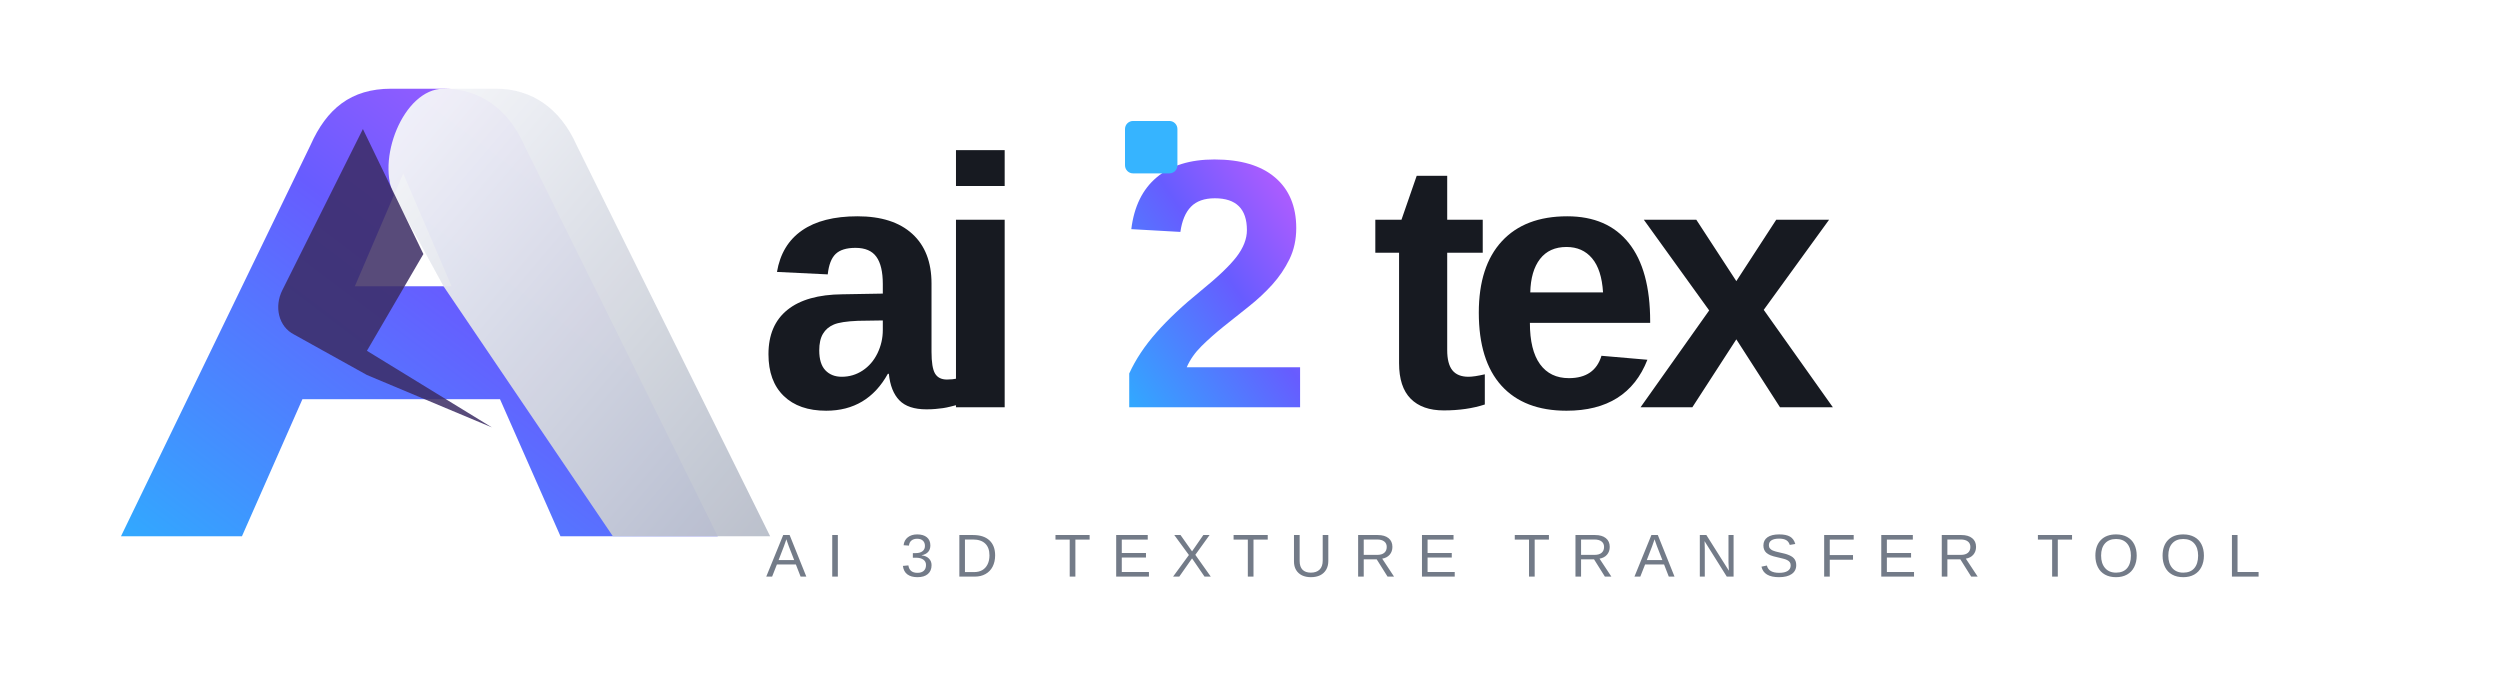
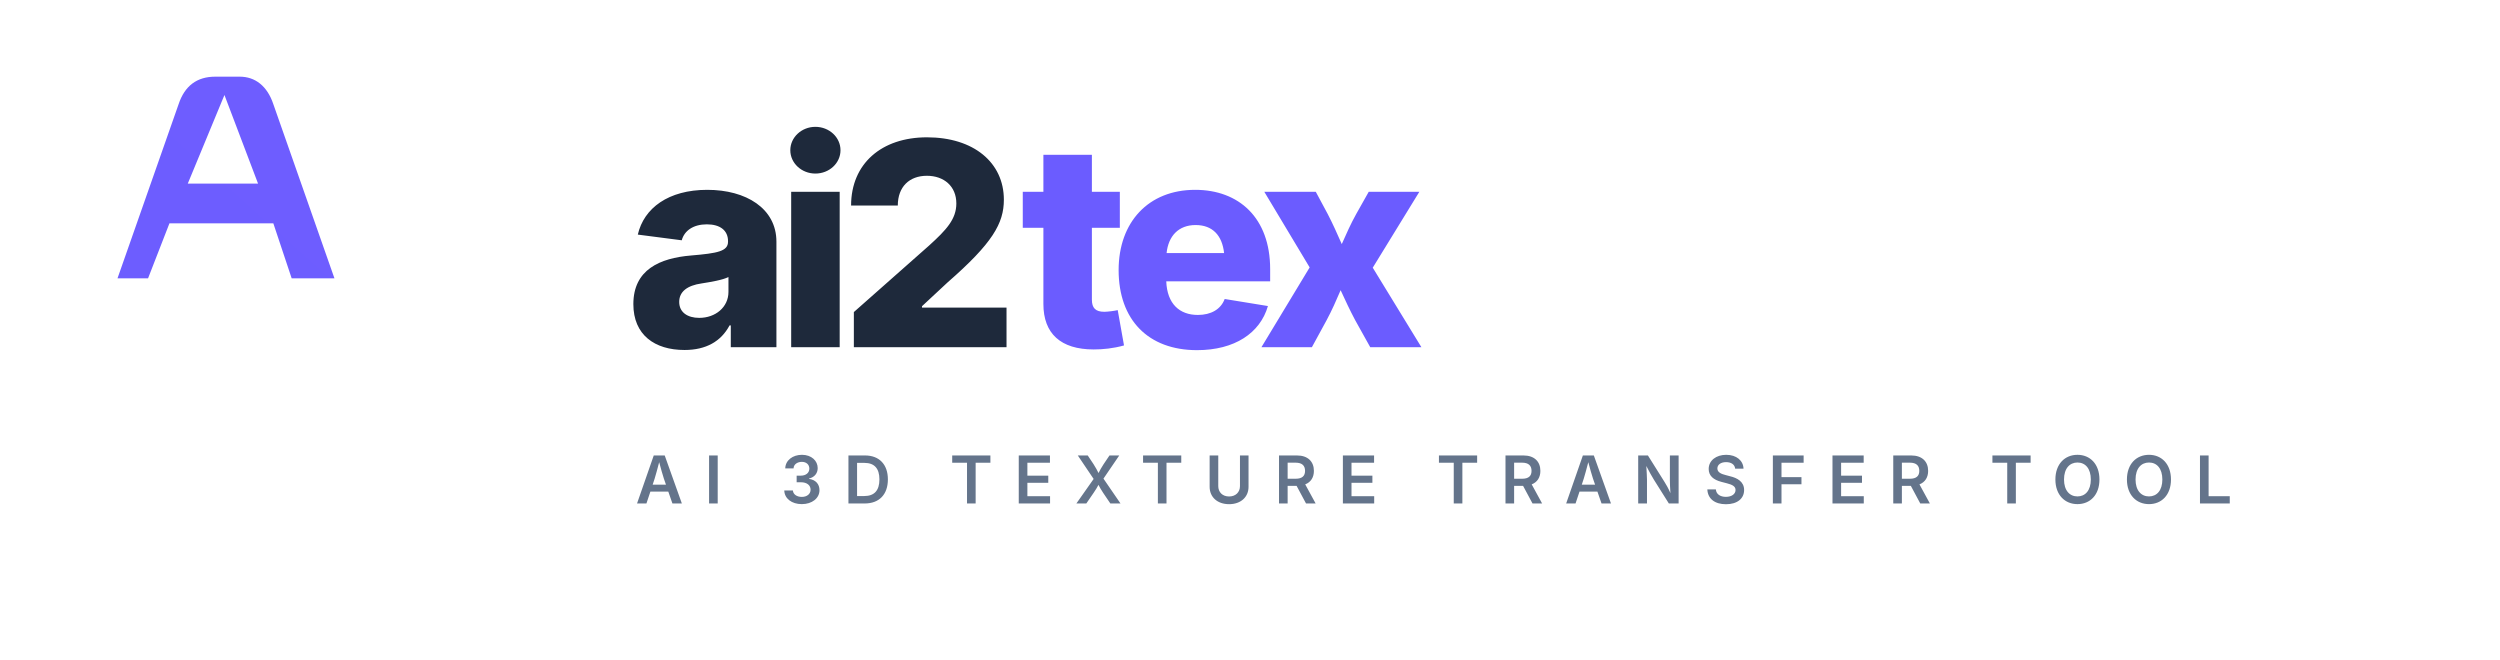
- <svg xmlns="http://www.w3.org/2000/svg" viewBox="0 0 620 170" role="img" aria-labelledby="t d">
+ <svg xmlns="http://www.w3.org/2000/svg" viewBox="0 0 720 190">
  <defs>
-     <linearGradient id="g" x1="0" y1="1" x2="1" y2="0">
-       <stop offset="0" stop-color="#31a9ff" />
-       <stop offset=".55" stop-color="#675cff" />
-       <stop offset="1" stop-color="#c05cff" />
-     </linearGradient>
-     <linearGradient id="g2" x1="0" y1="0" x2="1" y2="1">
-       <stop offset="0" stop-color="#f7f8fc" />
-       <stop offset="1" stop-color="#b8beca" />
+     <linearGradient id="g" x1="20" y1="160" x2="150" y2="25">
+       <stop stop-color="#45B9FF" />
+       <stop offset=".52" stop-color="#6B5CFF" />
+       <stop offset="1" stop-color="#A56BFF" />
    </linearGradient>
  </defs>
-   <g transform="translate(18 8)">
-     <path d="M12 125 59 28c4-9 10-14 20-14h13c9 0 16 5 20 14l48 97h-39l-15-34H57l-15 34H12Zm58-62h24L82 35 70 63Z" fill="url(#g)" />
-     <path d="M92 14h13c9 0 16 5 20 14l48 97h-39L92 63l-12-22c-5-9 2-27 12-27Z" fill="url(#g2)" opacity=".96" />
-     <path d="M73 79 104 98l-31-13-18-10c-4-2-5-7-3-11l20-40 15 31Z" fill="#3b2b63" opacity=".85" />
+   <g transform="translate(18 8) scale(.88)">
+     <path fill="url(#g)" d="M18 82 38 25c2-6 6-9 12-9h8c5 0 9 3 11 9l20 57H75L69 64H35l-7 18H18Zm23-31h23l-11-29-12 29Z" />
  </g>
-   <g font-family="Arial, Helvetica, sans-serif" font-weight="800" font-size="88" letter-spacing="-6">
-     <text x="188" y="101" fill="#171a21">ai</text>
-     <text x="277" y="101" fill="url(#g)">2</text>
-     <text x="340" y="101" fill="#171a21">tex</text>
-   </g>
-   <rect x="279" y="30" width="13" height="13" rx="2" fill="#36b4ff" />
-   <text x="190" y="143" font-family="Arial, Helvetica, sans-serif" font-size="15" font-weight="500" letter-spacing="5" fill="#737b88">AI 3D TEXTURE TRANSFER TOOL</text>
+   <text x="180" y="100" font-family="Inter,Arial,sans-serif" font-size="82" font-weight="800" letter-spacing="-5" fill="#1E293B">ai2<tspan fill="#6B5CFF">tex</tspan>
+   </text>
+   <text x="183" y="145" font-family="Inter,Arial,sans-serif" font-size="19" font-weight="600" letter-spacing="6" fill="#64748B">AI 3D TEXTURE TRANSFER TOOL</text>
</svg>
